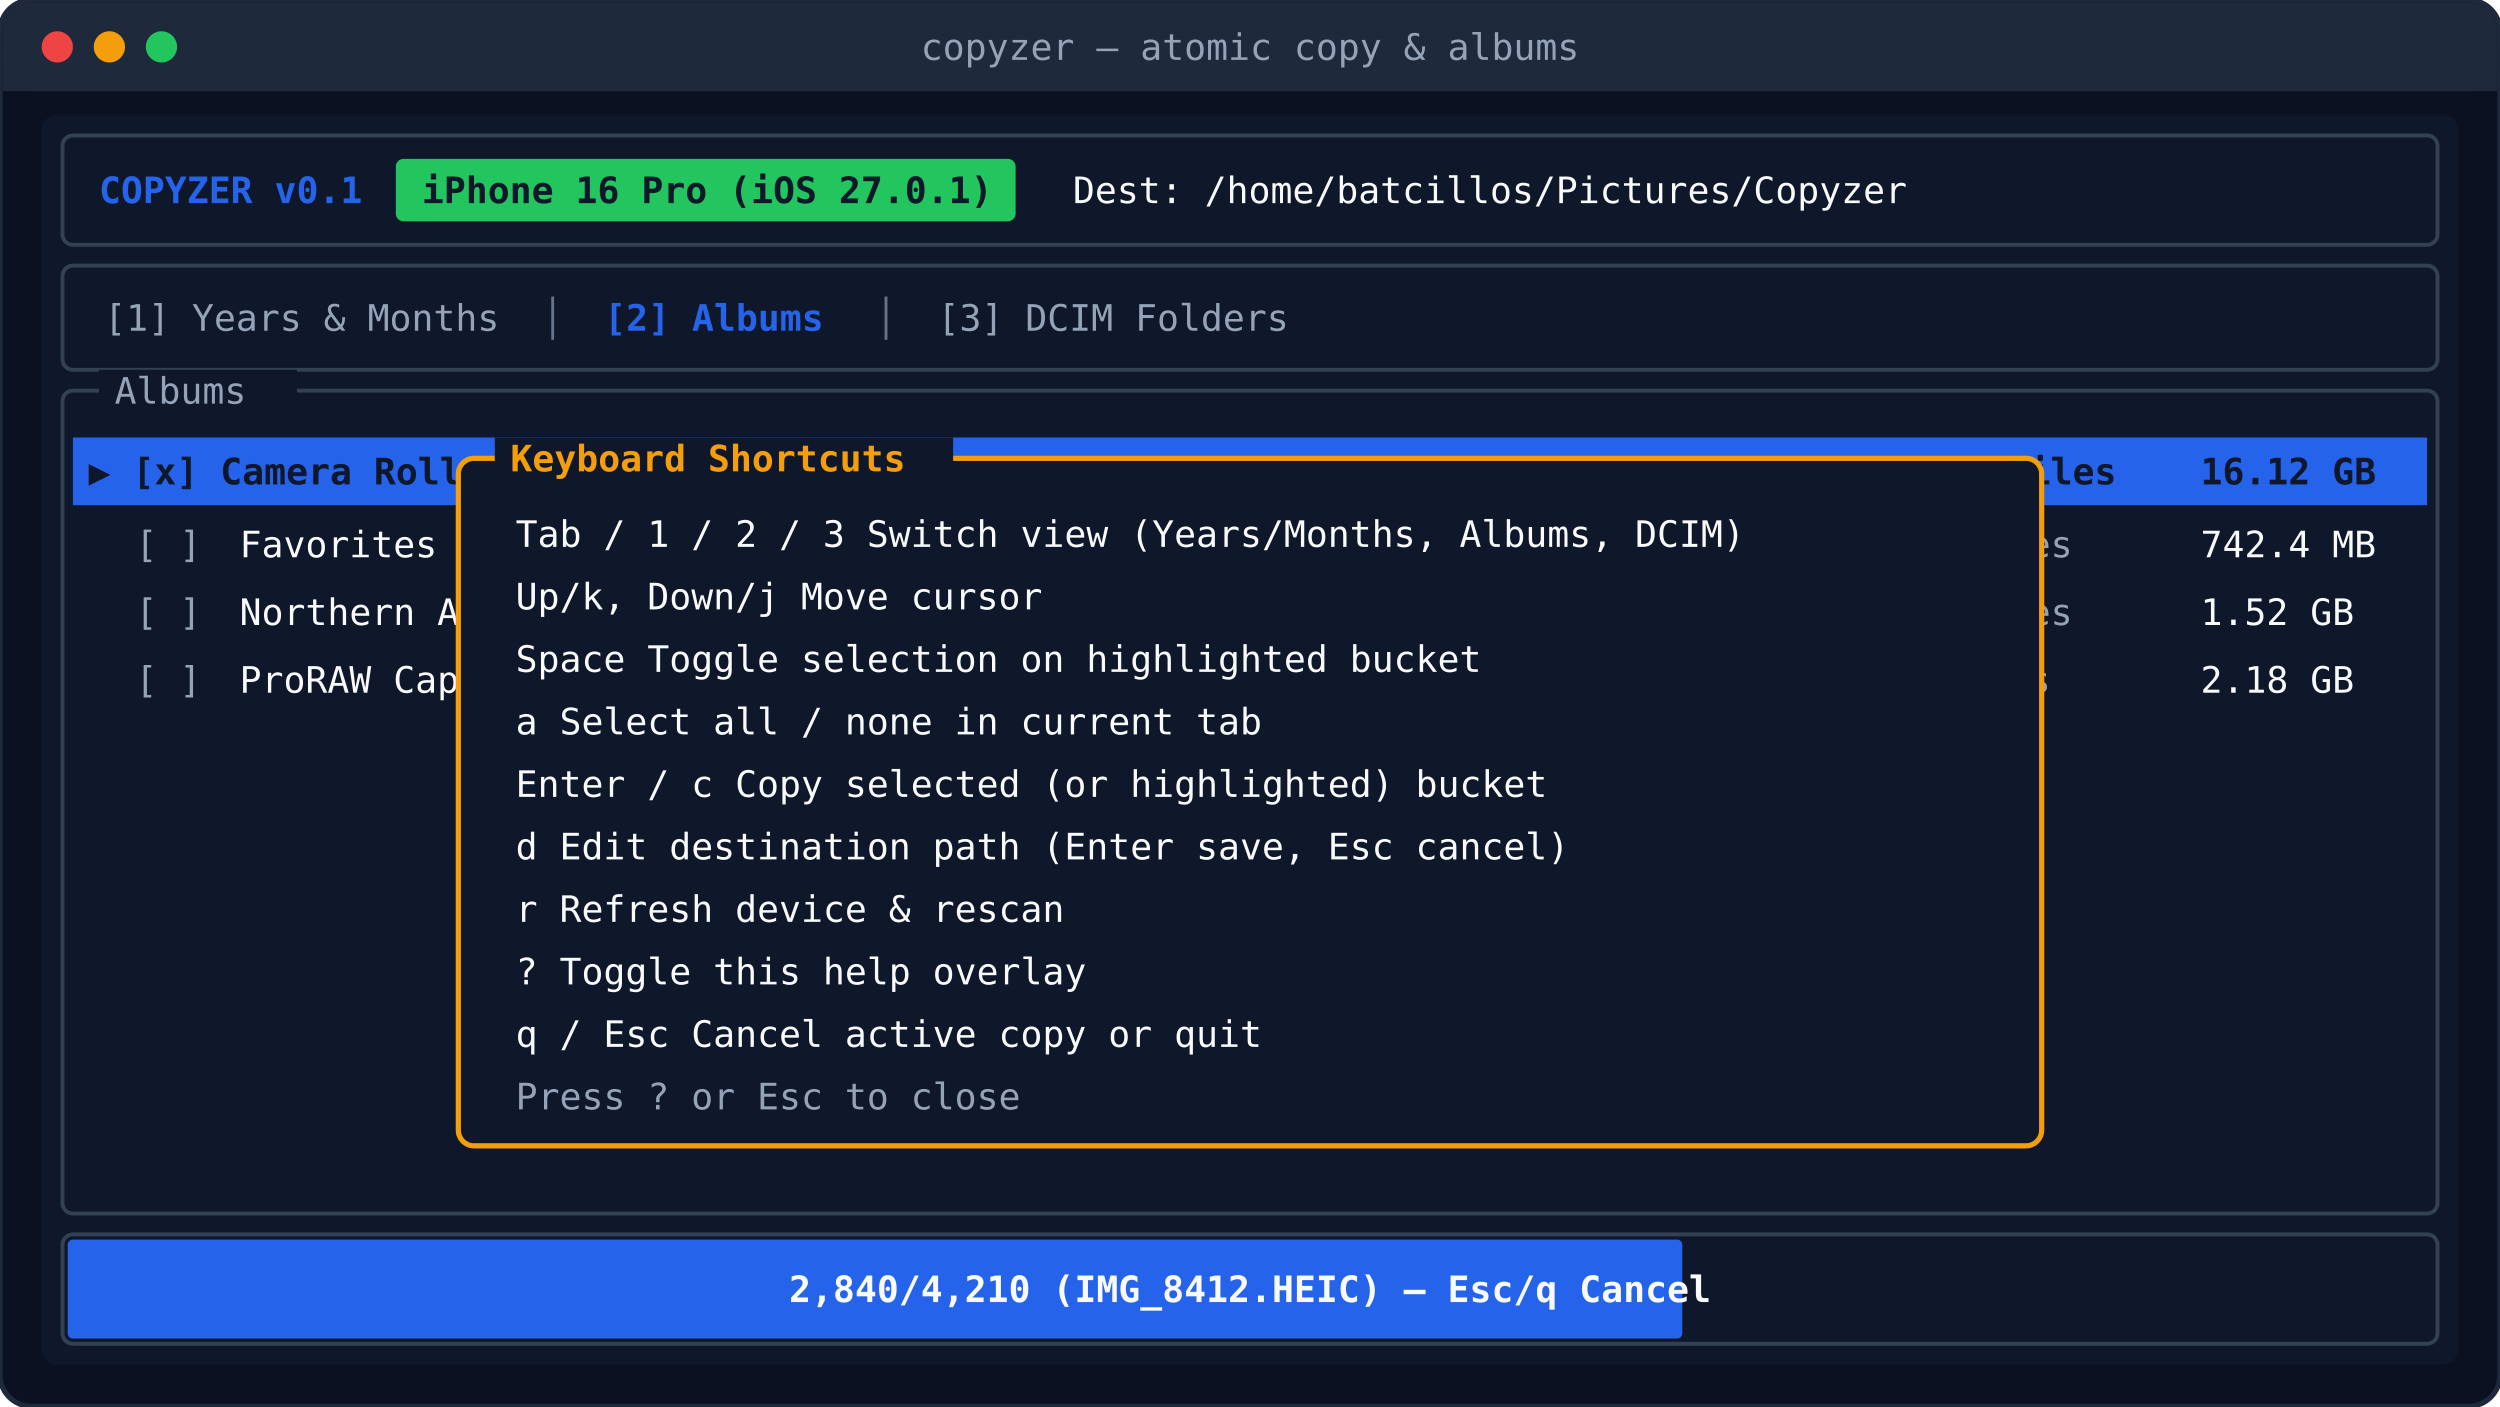
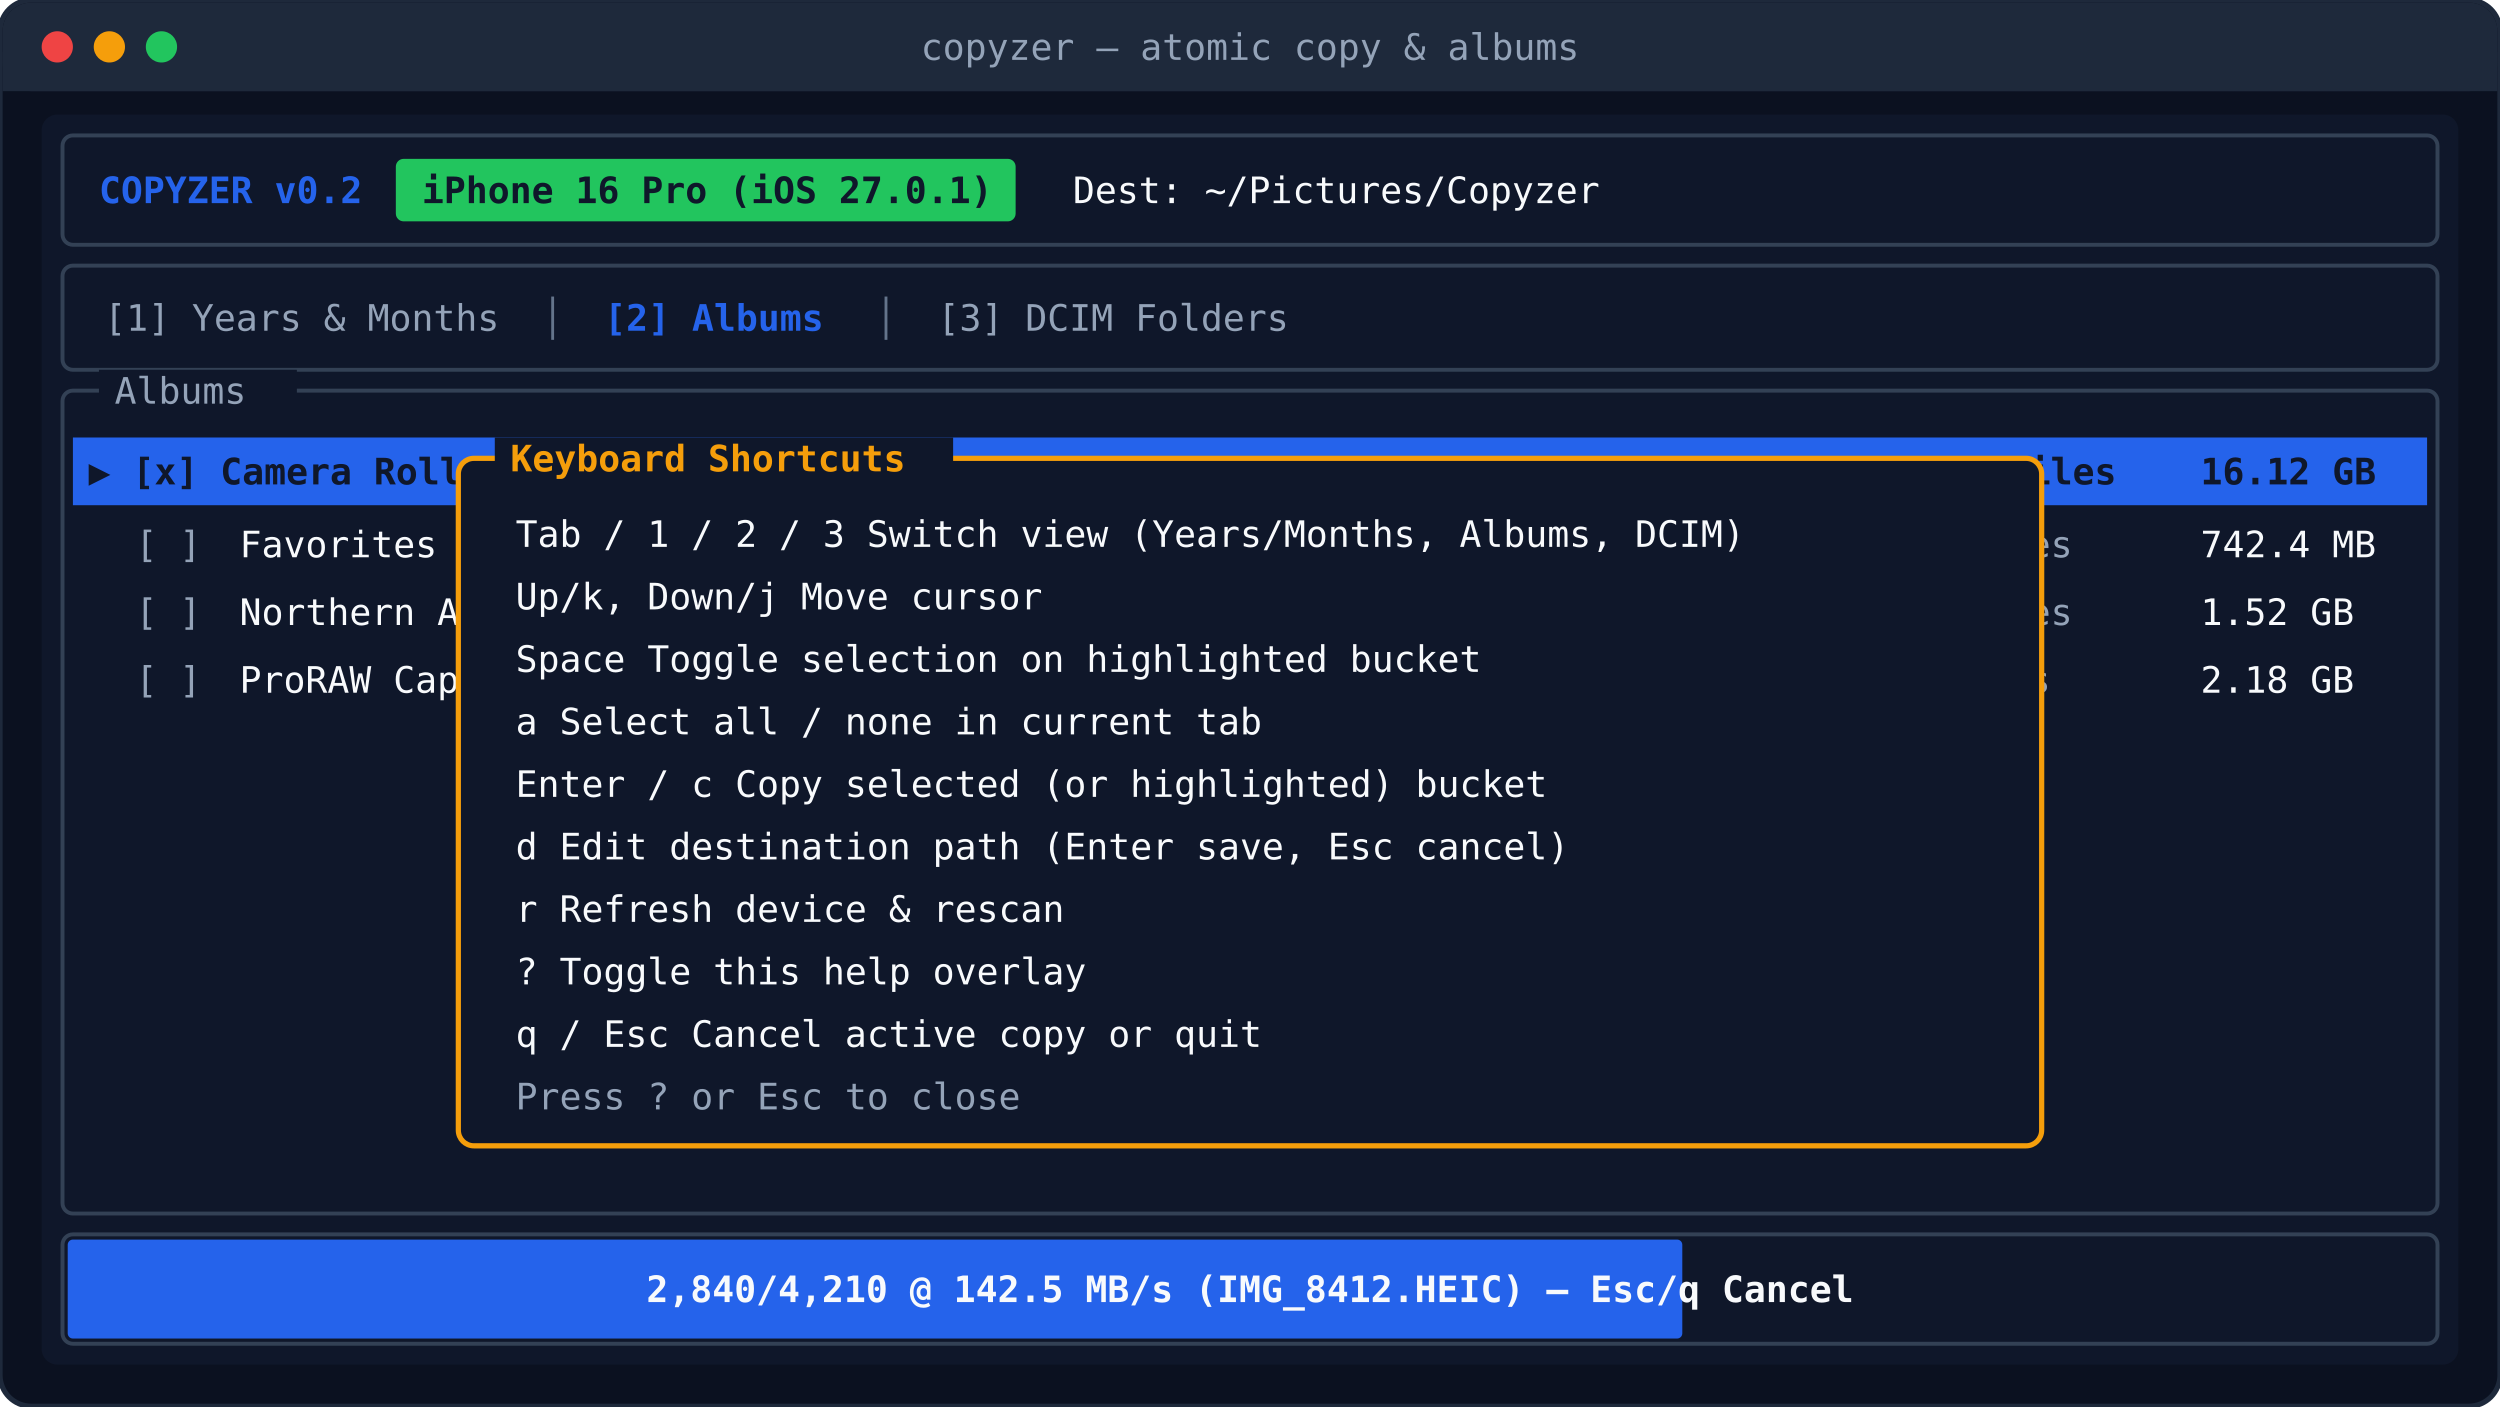
<svg xmlns="http://www.w3.org/2000/svg" viewBox="0 0 960 540" width="960" height="540">
  <defs>
    <style>
      .mono { font-family: "JetBrains Mono", "Fira Code", "Cascadia Mono", ui-monospace, SFMono-Regular, Menlo, Consolas, monospace; font-size: 14px; }
      .bold { font-weight: 700; }
      .dim { fill: #64748B; }
      .muted { fill: #94A3B8; }
      .fg { fill: #F8FAFC; }
      .accent { fill: #2563EB; }
      .amber { fill: #F59E0B; }
      .green { fill: #22C55E; }
      .bg { fill: #0F172A; }
      .panel { fill: #0F172A; stroke: #334155; stroke-width: 1.5; }
    </style>
  </defs>
  <rect x="0" y="0" width="960" height="540" rx="12" fill="#0B1120" stroke="#1E293B" stroke-width="2" />
  <rect x="1" y="1" width="958" height="34" rx="11" fill="#1E293B" />
  <rect x="1" y="20" width="958" height="15" fill="#1E293B" />
  <circle cx="22" cy="18" r="6" fill="#EF4444" />
  <circle cx="42" cy="18" r="6" fill="#F59E0B" />
  <circle cx="62" cy="18" r="6" fill="#22C55E" />
  <text x="480" y="23" text-anchor="middle" class="mono muted" font-size="12">copyzer — atomic copy &amp; albums</text>
  <rect x="16" y="44" width="928" height="480" rx="6" class="bg" />
  <rect x="24" y="52" width="912" height="42" rx="4" class="panel" />
-   <text x="38" y="78" class="mono bold accent">COPYZER v0.1</text>
+   <text x="38" y="78" class="mono bold accent">COPYZER v0.2</text>
  <rect x="152" y="61" width="238" height="24" rx="3" fill="#22C55E" />
  <text x="162" y="78" class="mono bold" fill="#0F172A">iPhone 16 Pro (iOS 27.0.1)</text>
-   <text x="412" y="78" class="mono fg">Dest: /home/batcillos/Pictures/Copyzer</text>
+   <text x="412" y="78" class="mono fg">Dest: ~/Pictures/Copyzer</text>
  <rect x="24" y="102" width="912" height="40" rx="4" class="panel" />
  <text x="40" y="127" class="mono muted">[1] Years &amp; Months</text>
  <text x="208" y="127" class="mono dim">│</text>
  <text x="232" y="127" class="mono bold accent">[2] Albums</text>
  <text x="336" y="127" class="mono dim">│</text>
  <text x="360" y="127" class="mono muted">[3] DCIM Folders</text>
  <rect x="24" y="150" width="912" height="316" rx="4" class="panel" />
  <rect x="38" y="142" width="76" height="16" class="bg" />
  <text x="44" y="155" class="mono muted">Albums</text>
  <rect x="28" y="168" width="904" height="26" fill="#2563EB" />
  <text x="34" y="186" class="mono bold" fill="#0F172A">▶ [x]  Camera Roll</text>
  <text x="720" y="186" class="mono bold" fill="#0F172A">4,210 files</text>
  <text x="845" y="186" class="mono bold" fill="#0F172A">16.12 GB</text>
  <text x="52" y="214" class="mono muted">[ ]</text>
  <text x="92" y="214" class="mono fg">Favorites</text>
  <text x="720" y="214" class="mono muted">186 files</text>
  <text x="845" y="214" class="mono fg">742.4 MB</text>
  <text x="52" y="240" class="mono muted">[ ]</text>
  <text x="92" y="240" class="mono fg">Northern Areas 2026</text>
  <text x="720" y="240" class="mono muted">314 files</text>
  <text x="845" y="240" class="mono fg">1.52 GB</text>
  <text x="52" y="266" class="mono muted">[ ]</text>
  <text x="92" y="266" class="mono fg">ProRAW Captures</text>
  <text x="720" y="266" class="mono muted">68 files</text>
  <text x="845" y="266" class="mono fg">2.18 GB</text>
  <rect x="176" y="176" width="608" height="264" rx="6" fill="#0F172A" stroke="#F59E0B" stroke-width="2" />
  <rect x="190" y="168" width="176" height="16" class="bg" />
  <text x="196" y="181" class="mono bold amber">Keyboard Shortcuts</text>
  <text x="198" y="210" class="mono fg">Tab / 1 / 2 / 3   Switch view (Years/Months, Albums, DCIM)</text>
  <text x="198" y="234" class="mono fg">Up/k, Down/j      Move cursor</text>
  <text x="198" y="258" class="mono fg">Space             Toggle selection on highlighted bucket</text>
  <text x="198" y="282" class="mono fg">a                 Select all / none in current tab</text>
  <text x="198" y="306" class="mono fg">Enter / c         Copy selected (or highlighted) bucket</text>
  <text x="198" y="330" class="mono fg">d                 Edit destination path (Enter save, Esc cancel)</text>
  <text x="198" y="354" class="mono fg">r                 Refresh device &amp; rescan</text>
  <text x="198" y="378" class="mono fg">?                 Toggle this help overlay</text>
  <text x="198" y="402" class="mono fg">q / Esc           Cancel active copy or quit</text>
  <text x="198" y="426" class="mono muted">Press ? or Esc to close</text>
  <rect x="24" y="474" width="912" height="42" rx="4" class="panel" />
  <rect x="26" y="476" width="620" height="38" rx="2" fill="#2563EB" />
-   <text x="480" y="500" text-anchor="middle" class="mono bold fg">2,840/4,210 (IMG_8412.HEIC) — Esc/q Cancel</text>
+   <text x="480" y="500" text-anchor="middle" class="mono bold fg">2,840/4,210 @ 142.5 MB/s (IMG_8412.HEIC) — Esc/q Cancel</text>
</svg>
